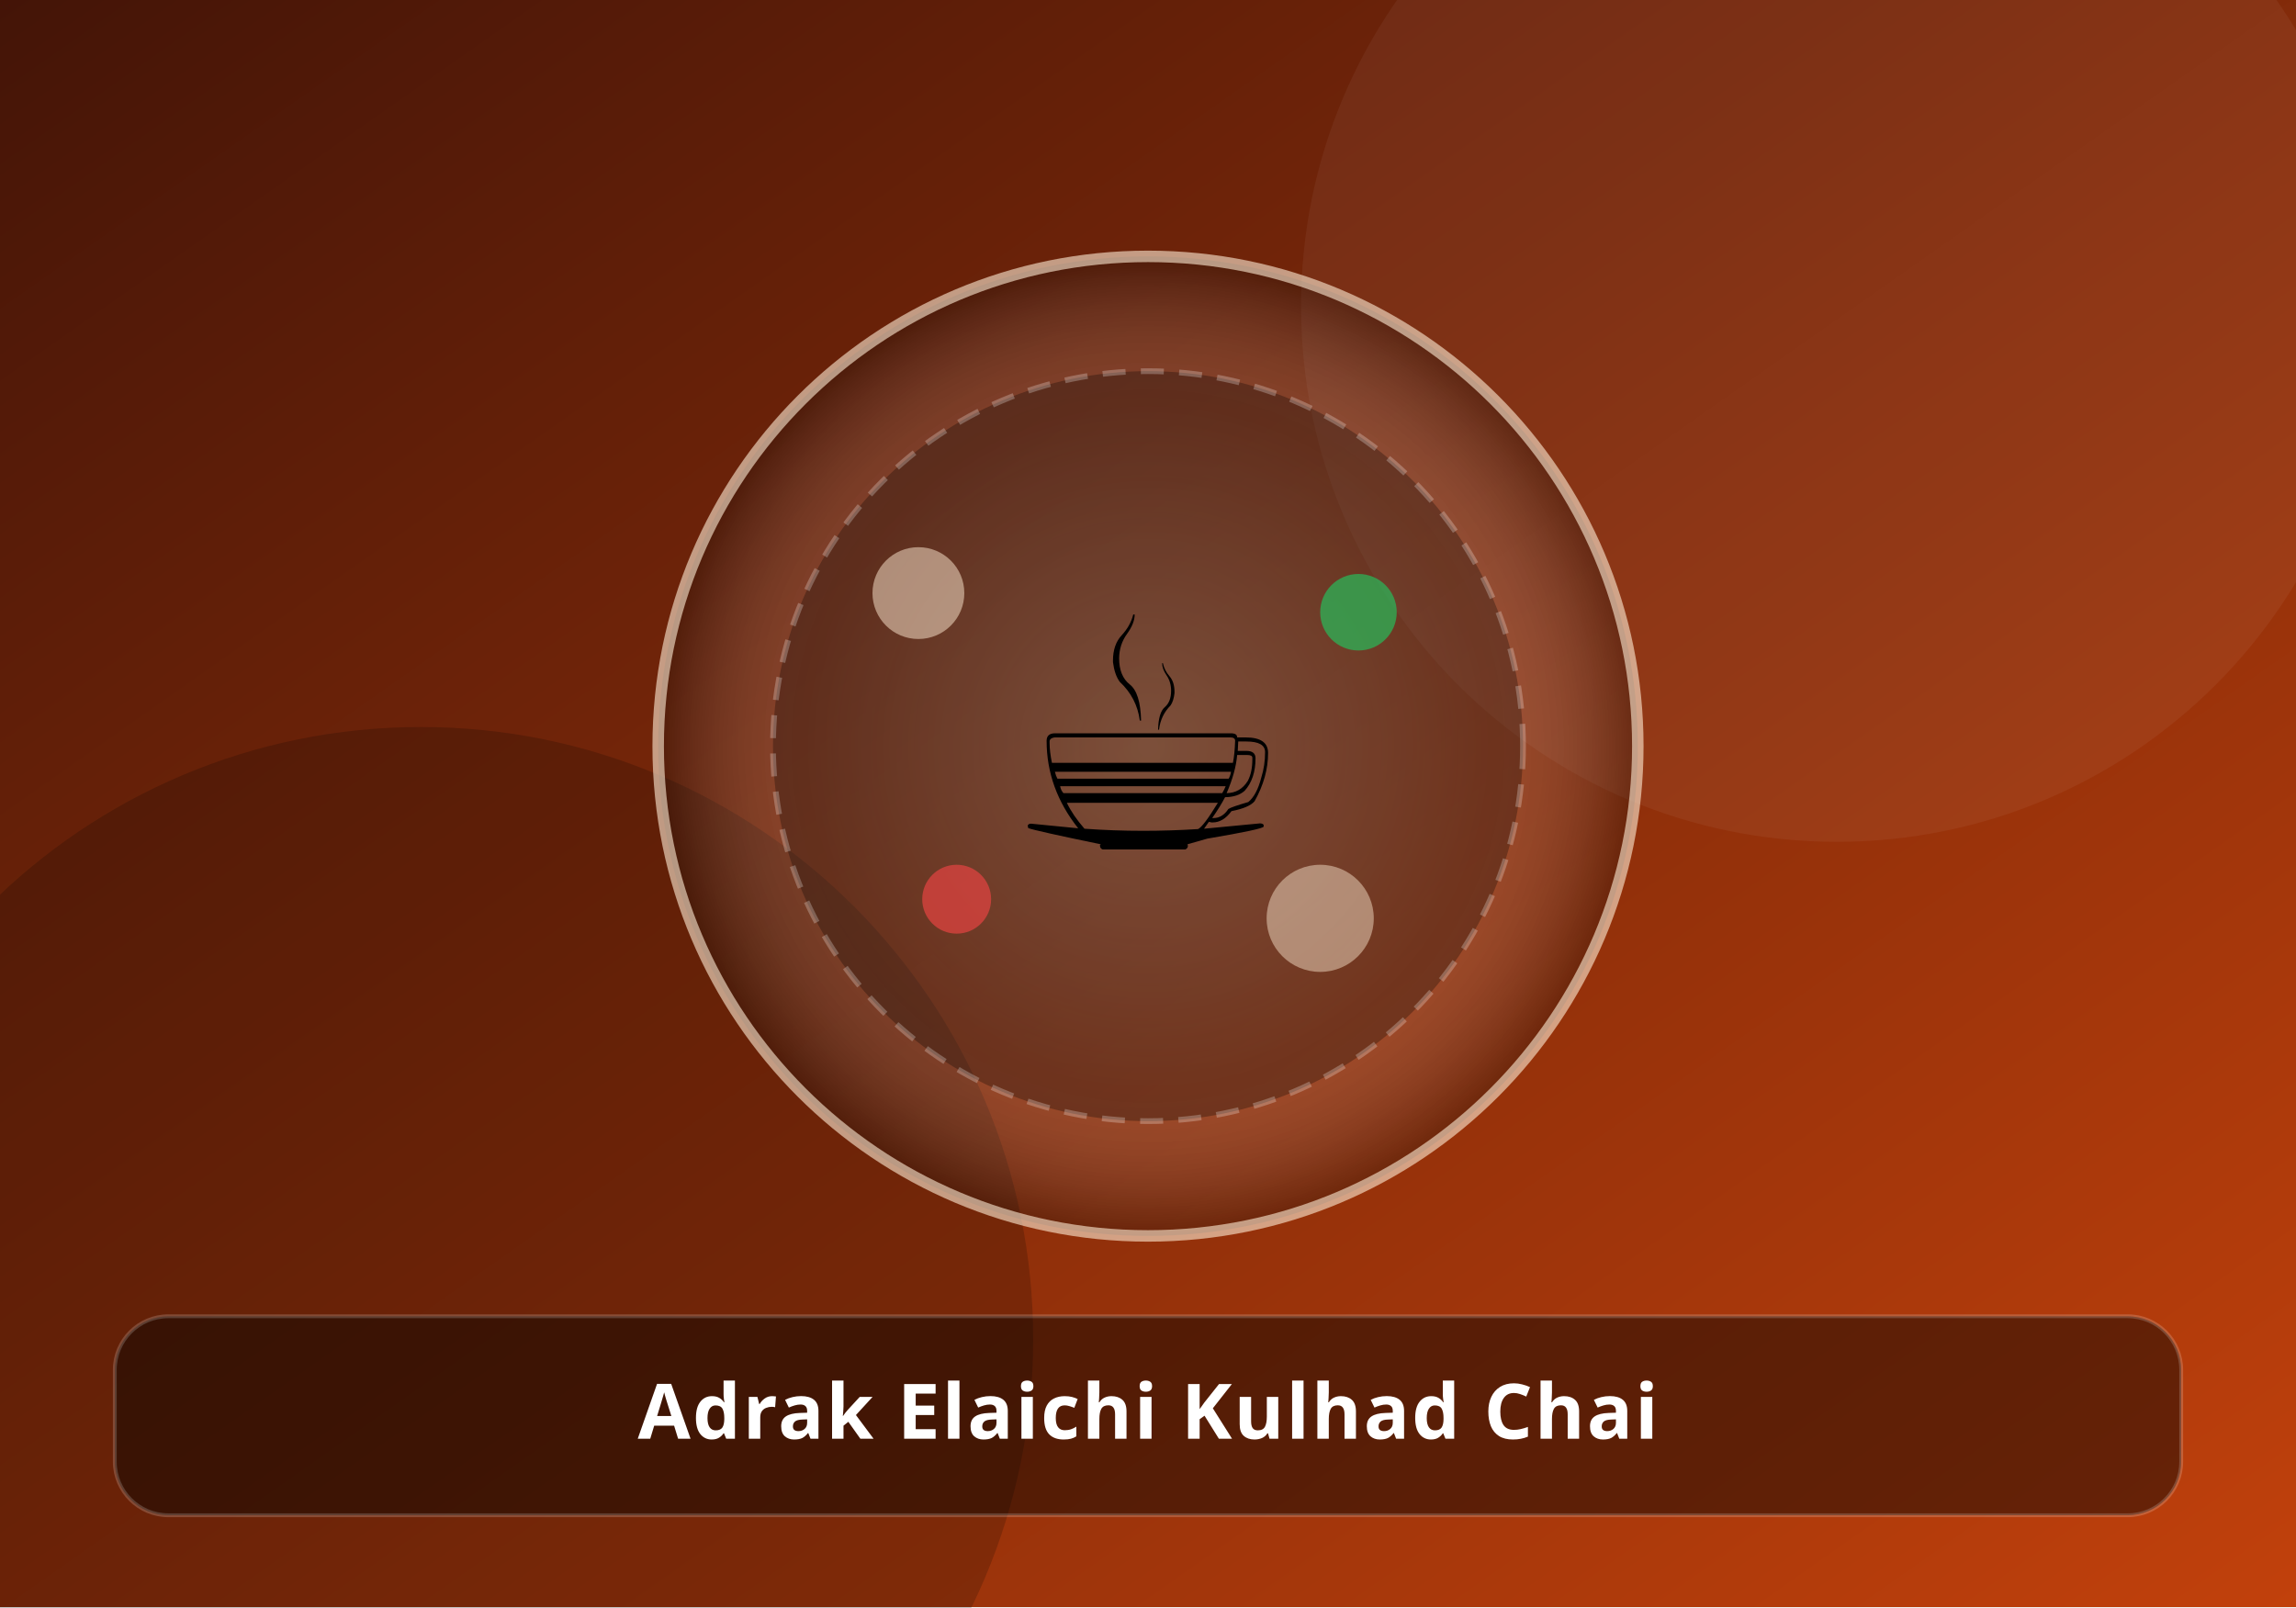
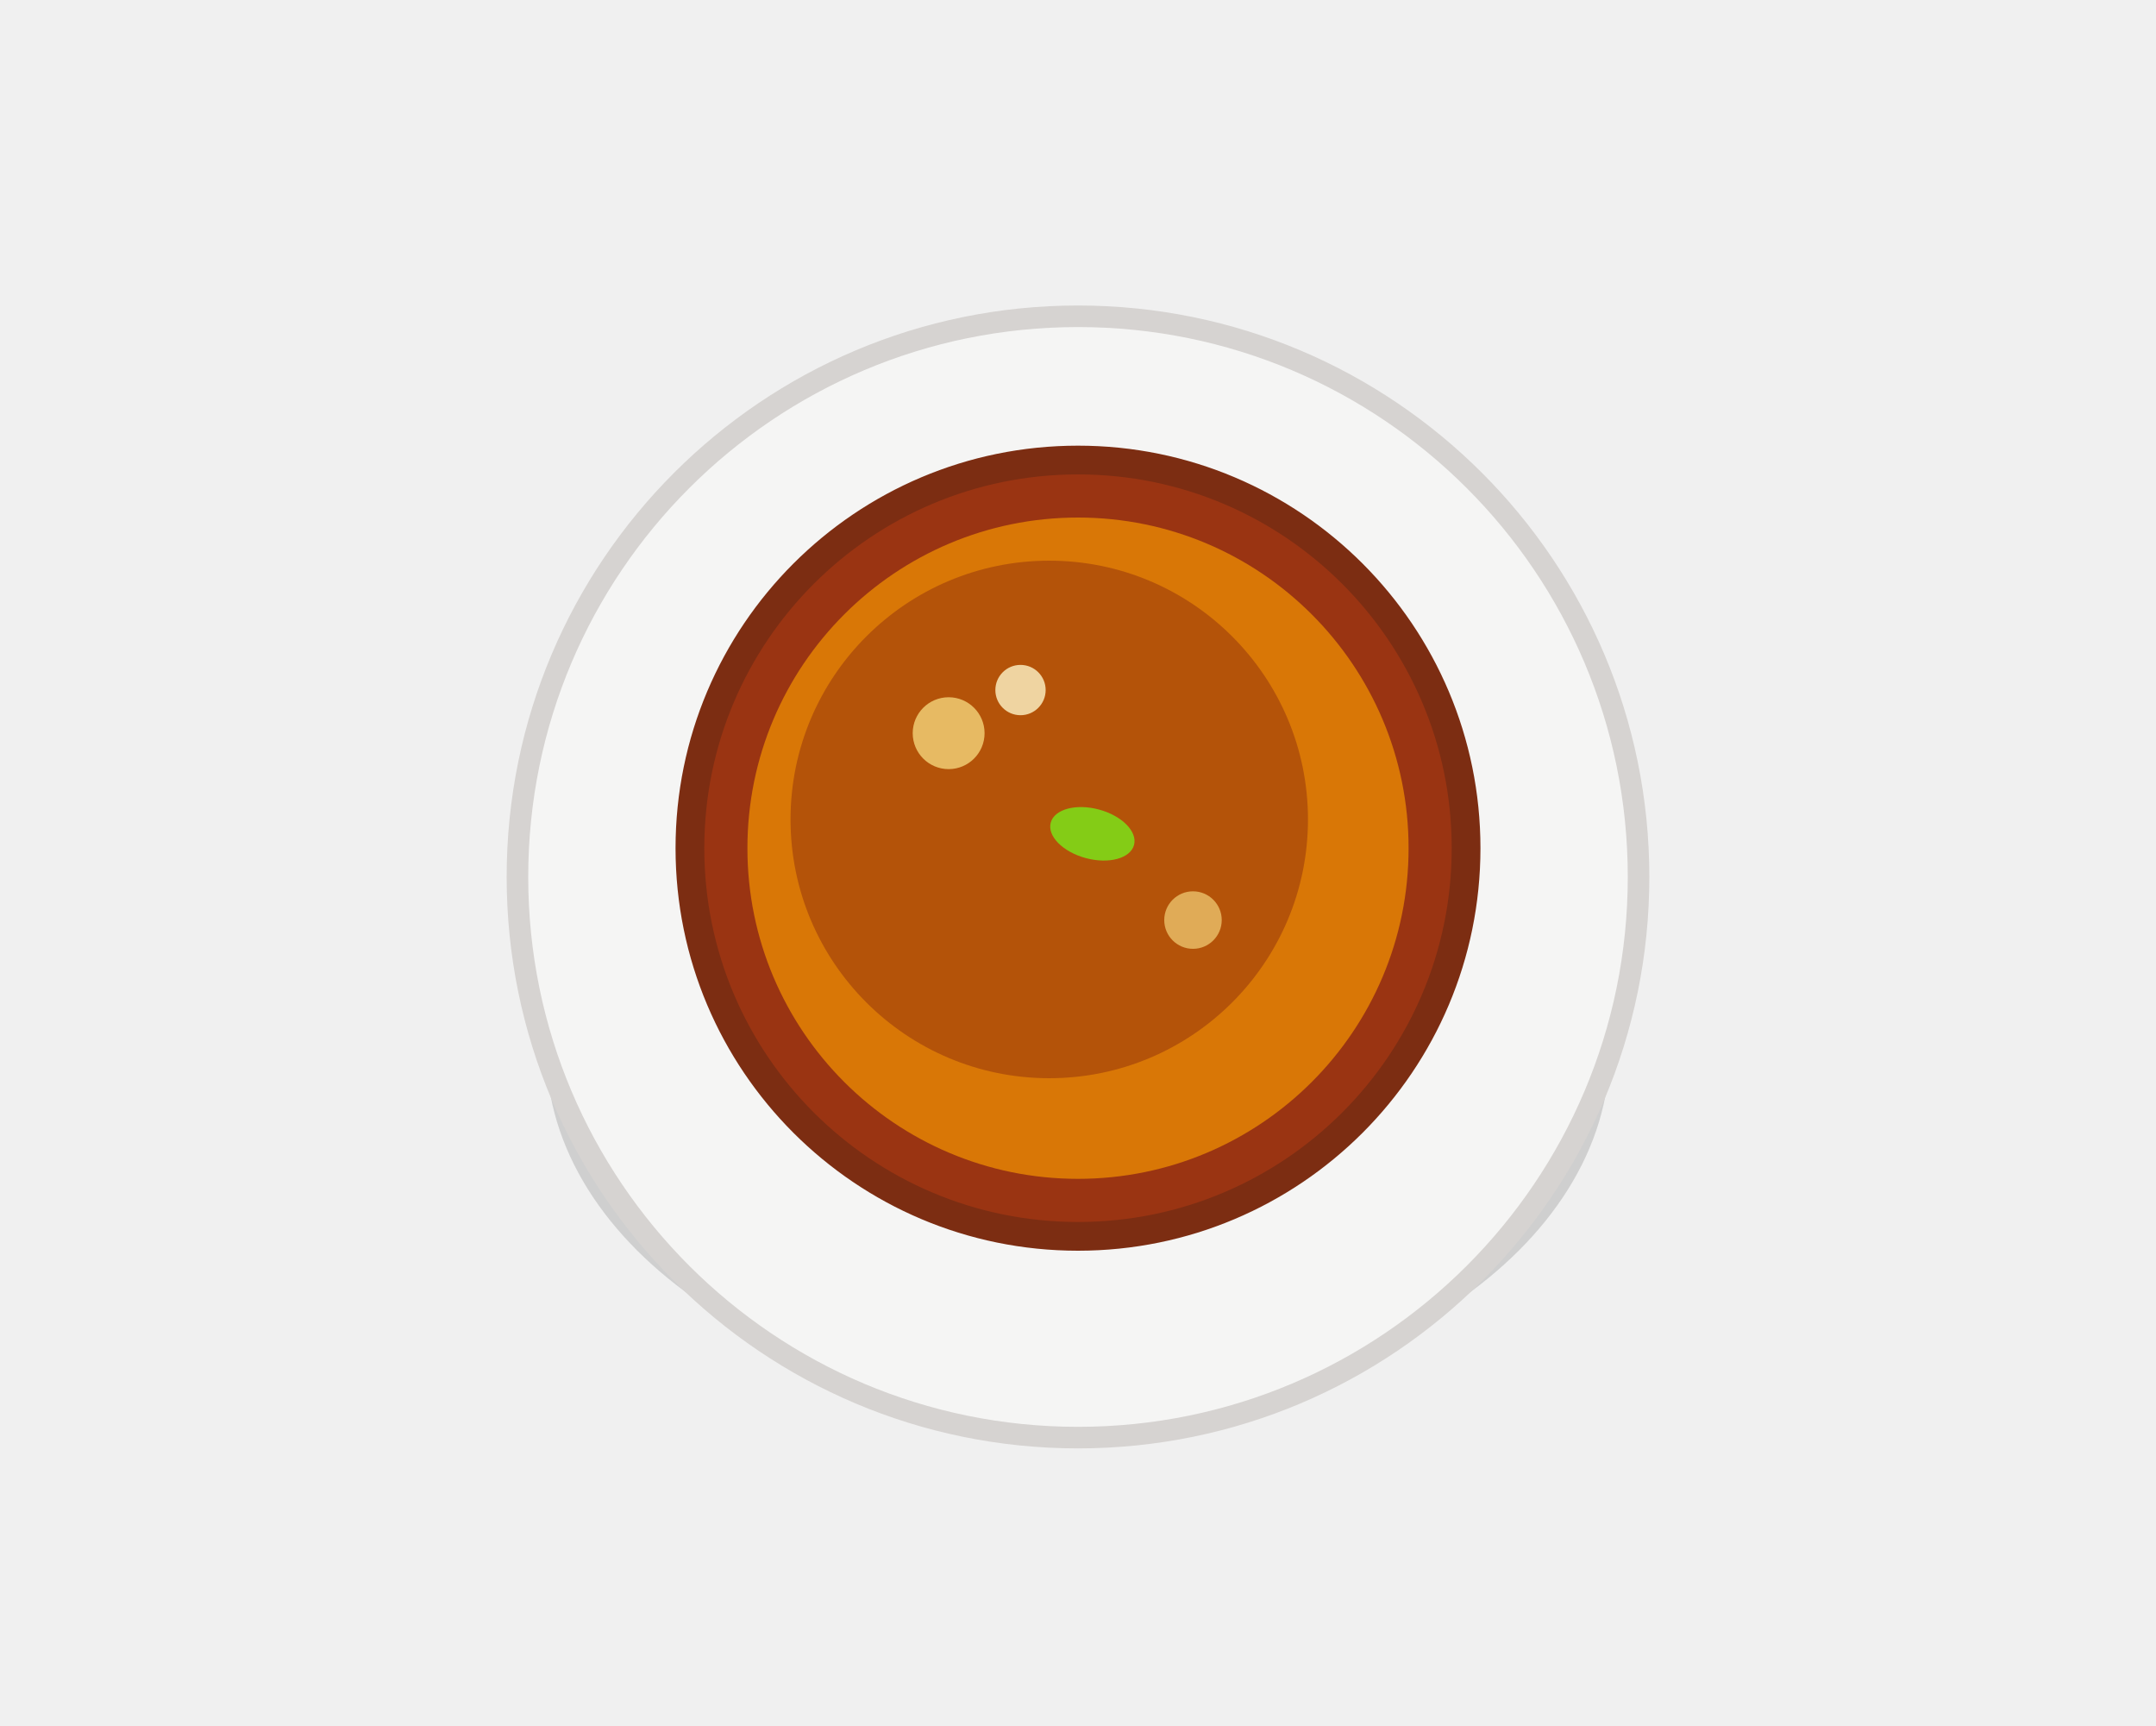
- <svg xmlns="http://www.w3.org/2000/svg" viewBox="0 0 600 420" width="600" height="420">
-   <defs>
-     <linearGradient id="bg" x1="0%" y1="0%" x2="100%" y2="100%">
-       <stop offset="0%" stop-color="#431407" />
-       <stop offset="100%" stop-color="#c2410c" />
-     </linearGradient>
-     <radialGradient id="plate" cx="50%" cy="50%" r="50%">
-       <stop offset="0%" stop-color="#ffedd5" stop-opacity="0.35" />
-       <stop offset="70%" stop-color="#ffffff" stop-opacity="0.12" />
-       <stop offset="100%" stop-color="#000000" stop-opacity="0.3" />
-     </radialGradient>
-   </defs>
-   <rect width="600" height="420" fill="url(#bg)" />
-   <circle cx="480" cy="80" r="140" fill="rgba(255,255,255,0.05)" />
-   <circle cx="110" cy="350" r="160" fill="rgba(0,0,0,0.18)" />
-   <circle cx="300" cy="195" r="128" fill="url(#plate)" stroke="#ffedd5" stroke-width="3" stroke-opacity="0.6" />
-   <circle cx="300" cy="195" r="98" fill="rgba(0,0,0,0.28)" stroke="rgba(255,255,255,0.25)" stroke-width="1.5" stroke-dasharray="6 4" />
-   <circle cx="240" cy="155" r="12" fill="#ffedd5" fill-opacity="0.5" />
-   <circle cx="355" cy="160" r="10" fill="#22c55e" fill-opacity="0.65" />
-   <circle cx="345" cy="240" r="14" fill="#ffedd5" fill-opacity="0.45" />
-   <circle cx="250" cy="235" r="9" fill="#ef4444" fill-opacity="0.65" />
-   <text x="300" y="222" font-family="Segoe UI Emoji, Apple Color Emoji, sans-serif" font-size="84" text-anchor="middle">☕</text>
-   <rect x="30" y="344" width="540" height="52" rx="14" fill="rgba(0,0,0,0.45)" stroke="rgba(255,255,255,0.18)" stroke-width="1" />
-   <text x="300" y="376" font-family="Segoe UI, sans-serif" font-weight="700" font-size="20" text-anchor="middle" fill="#ffffff" letter-spacing="0.5">Adrak Elaichi Kulhad Chai</text>
+ <svg xmlns="http://www.w3.org/2000/svg" viewBox="0 0 300 240">
+   <ellipse cx="150" cy="146" rx="74" ry="50" fill="#000" fill-opacity="0.14" />
+   <circle cx="150" cy="122" r="78" fill="#F5F5F4" stroke="#D6D3D1" stroke-width="3" />
+   <circle cx="150" cy="118" r="54" fill="#9A3412" stroke="#7C2D12" stroke-width="4" />
+   <circle cx="150" cy="118" r="46" fill="#D97706" />
+   <circle cx="146" cy="114" r="36" fill="#B45309" />
+   <circle cx="132" cy="102" r="5" fill="#FDE68A" fill-opacity="0.7" />
+   <circle cx="142" cy="96" r="3.5" fill="#FEF3C7" fill-opacity="0.8" />
+   <circle cx="166" cy="128" r="4" fill="#FDE68A" fill-opacity="0.6" />
+   <ellipse cx="152" cy="116" rx="6" ry="3.5" transform="rotate(15 152 116)" fill="#84CC16" />
</svg>
